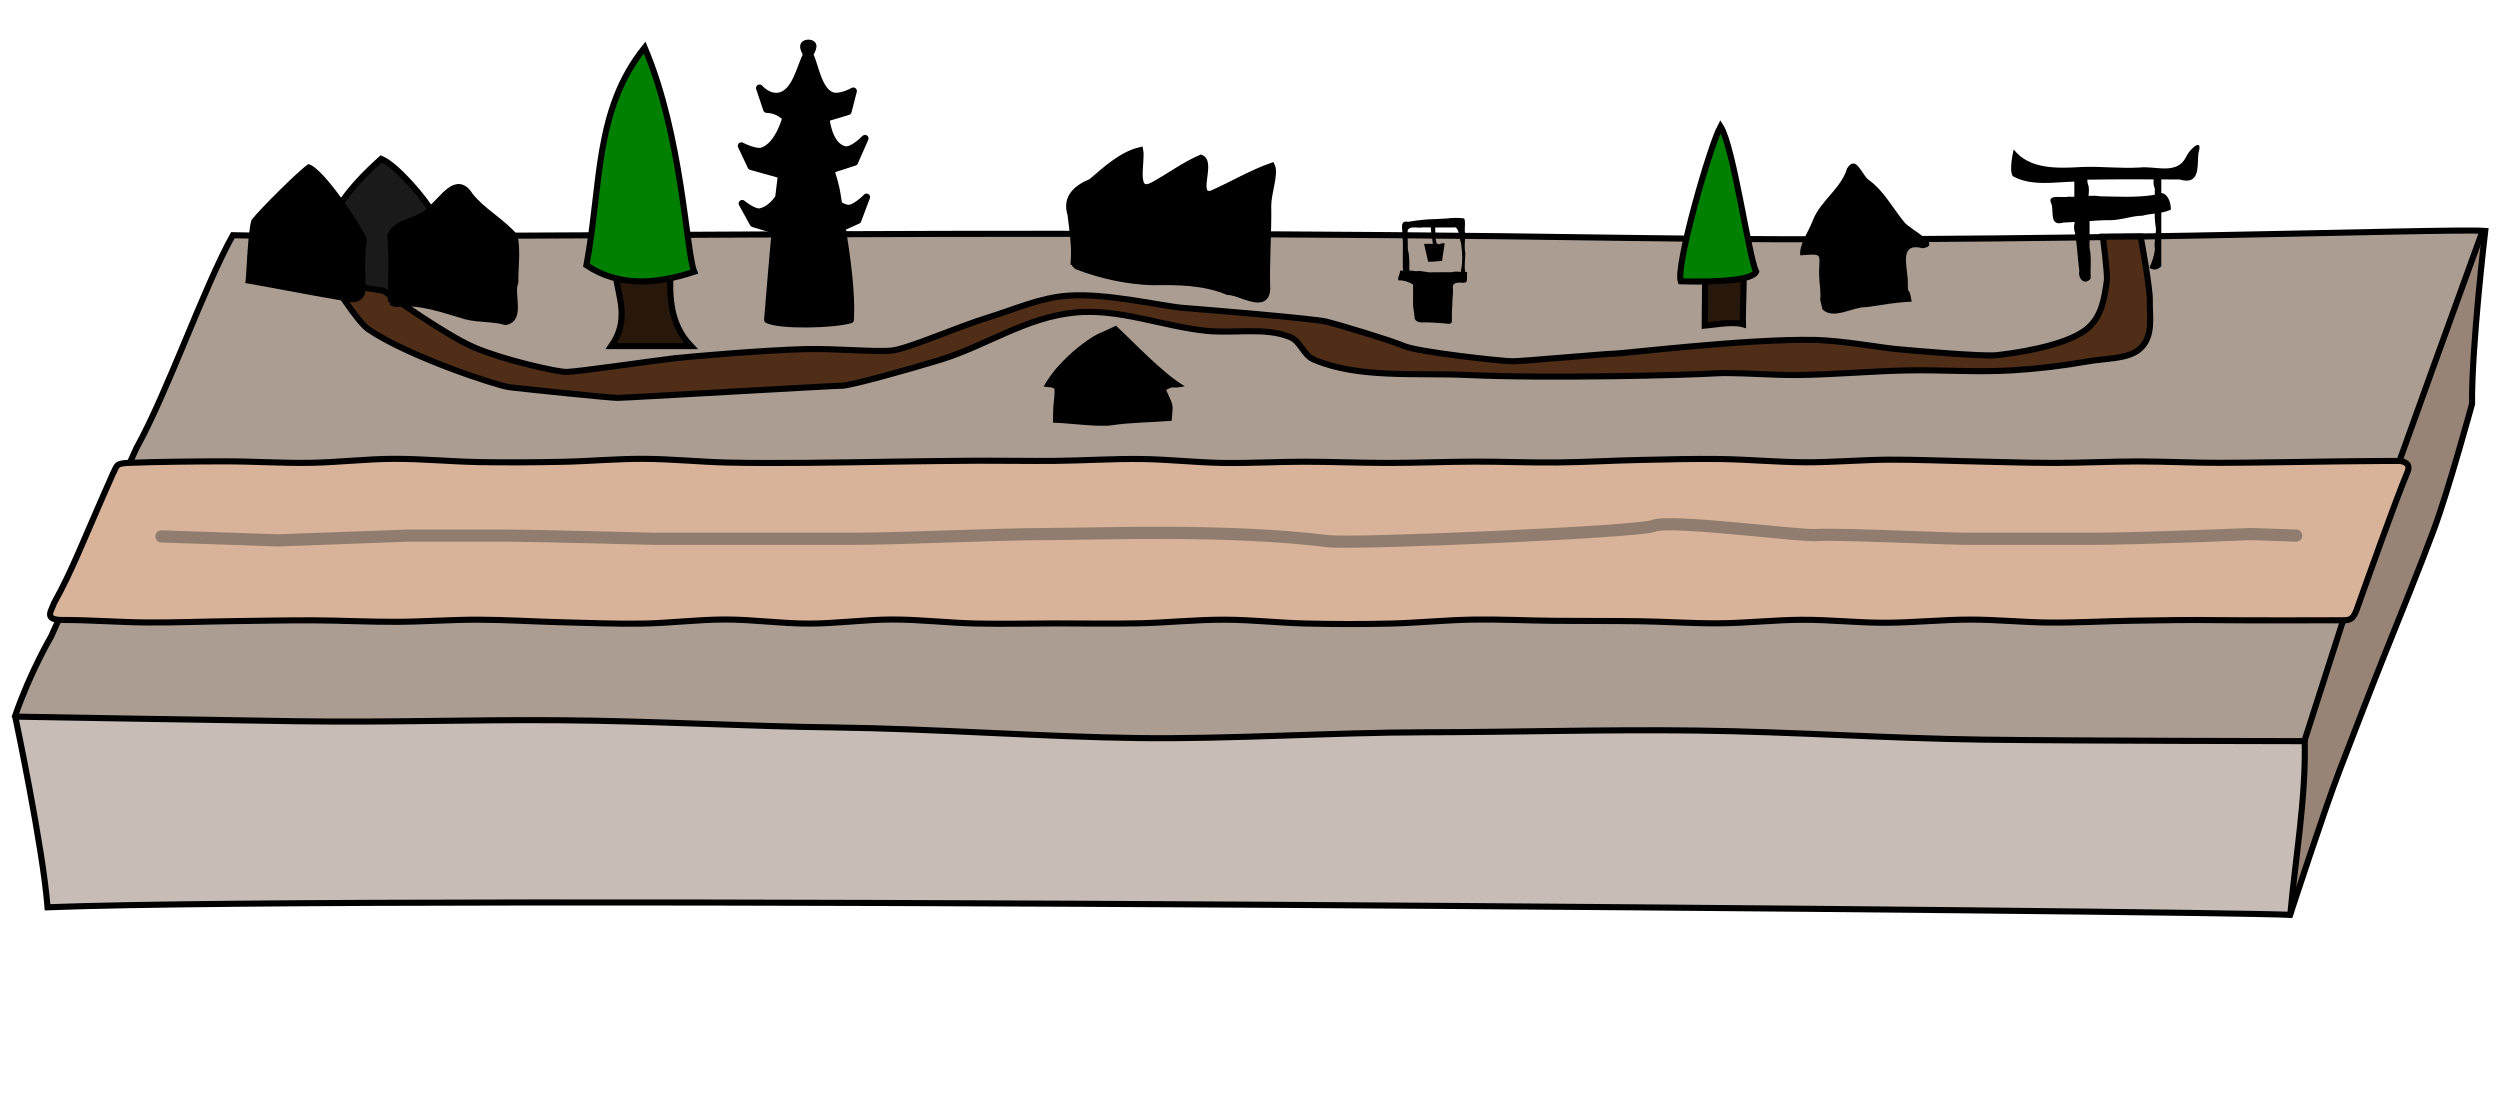
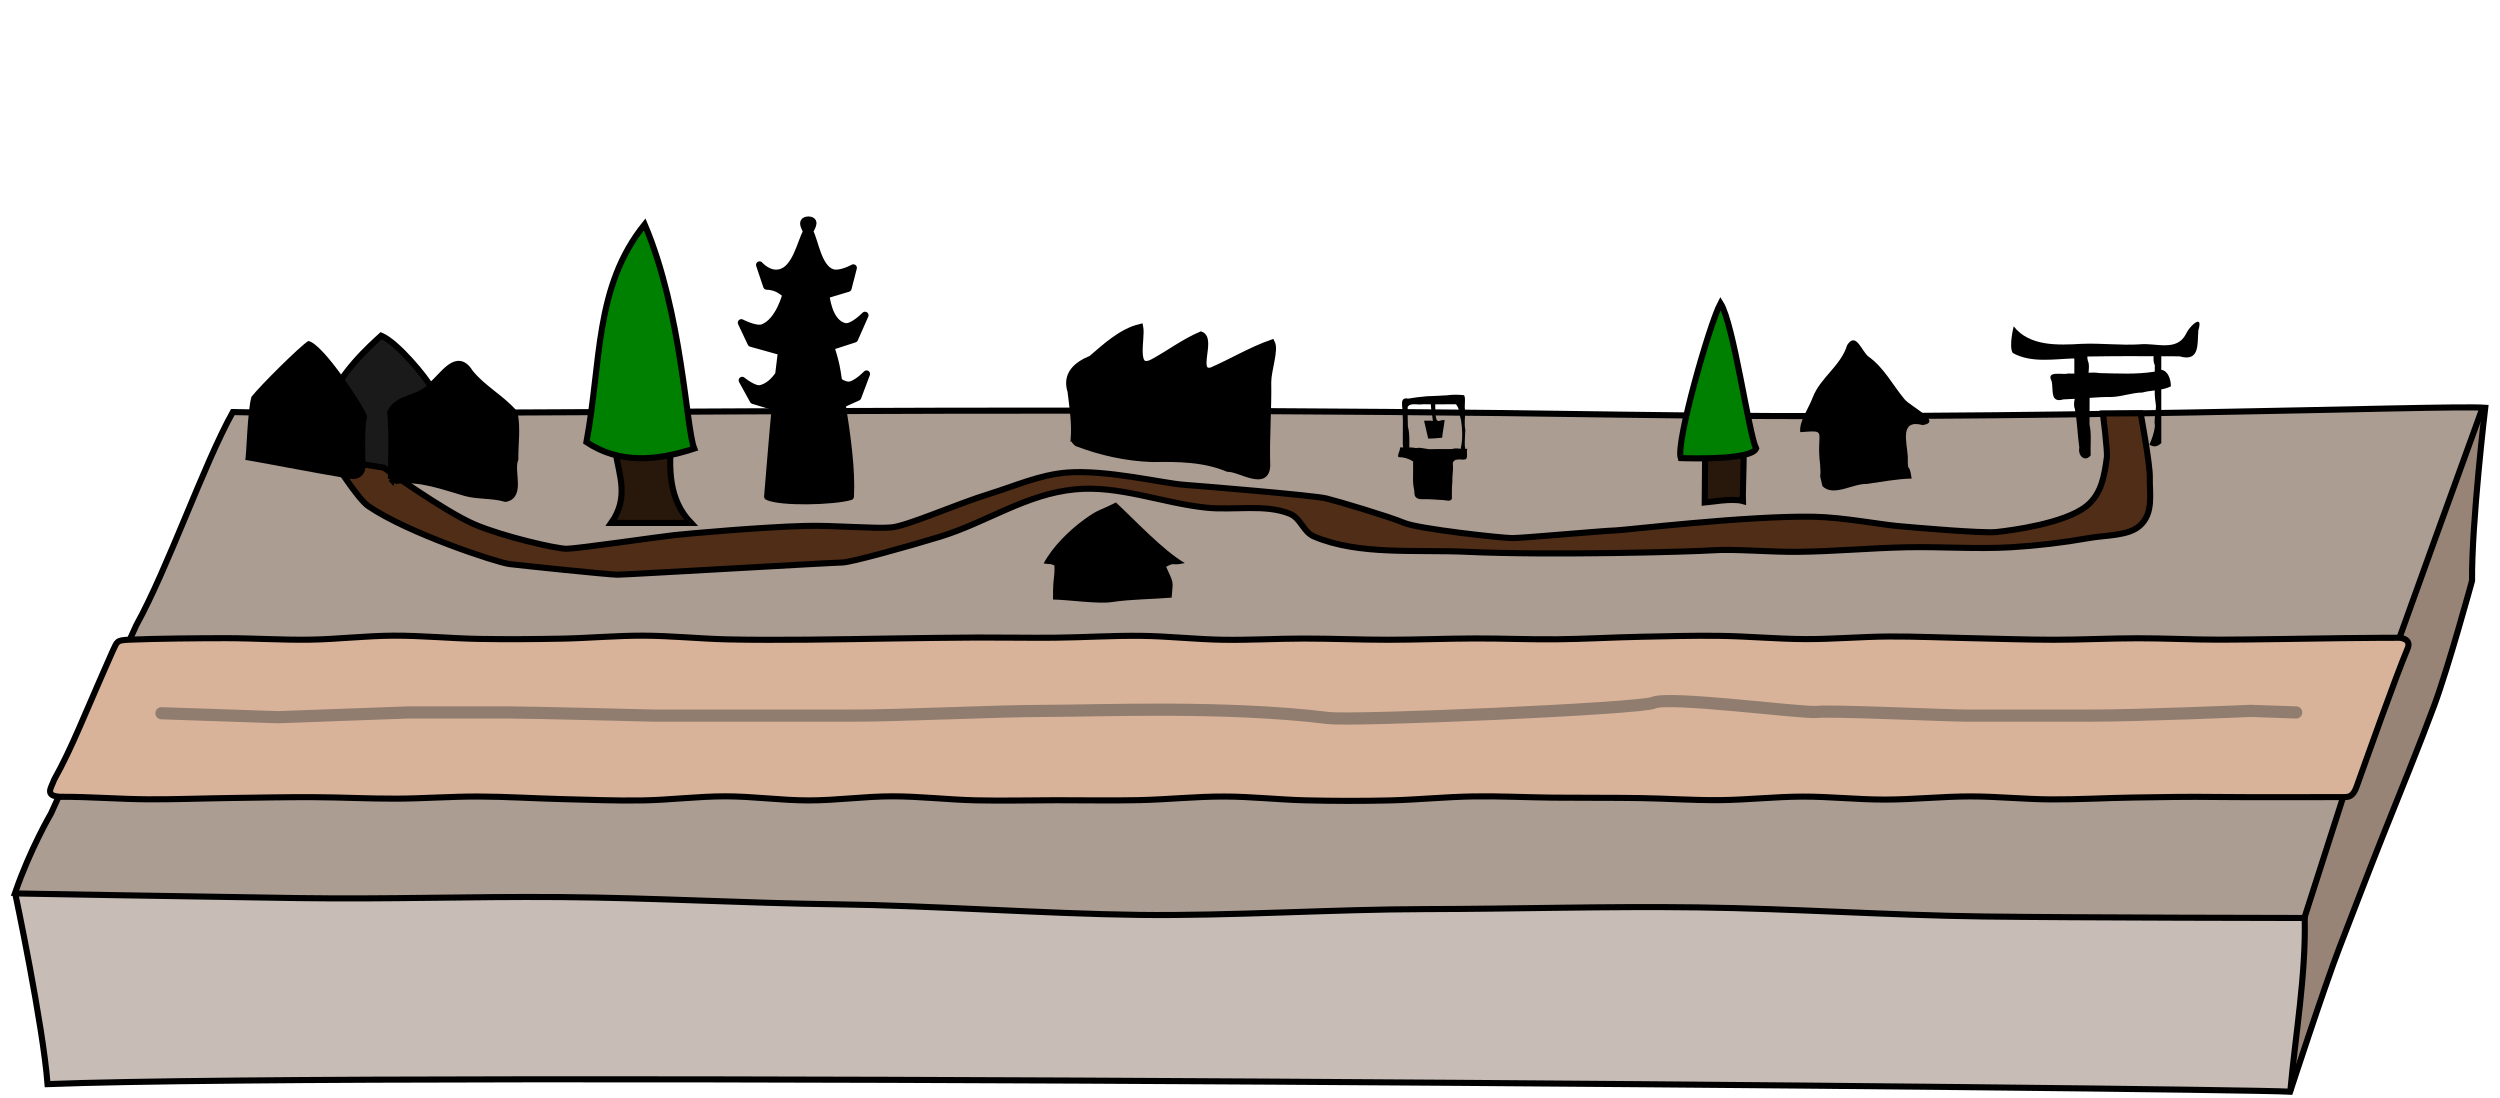
<svg xmlns="http://www.w3.org/2000/svg" version="1.1" id="svg2" height="360" width="820">
  <defs id="defs4">
    </defs>
  <g id="layer1" transform="translate(0,-692.3622)">
-     <path style="fill:#ac9d93;fill-opacity:1;stroke:none;stroke-width:2;stroke-linecap:butt;stroke-linejoin:miter;stroke-miterlimit:4;stroke-opacity:1;stroke-dasharray:none" d="m 4.95,927.204 c 5,-14.5 11.781,-26.011 11.781,-26.011 l 27.964,-61.743 c 10.5,-19 22.173,-52.931 31.673,-69.931 50.205,1.414 248.716,-2.321 455.022,0.846 135.632,2.082 271.43,-3.252 283.763,-2.26 0,0 -4.49,37.851 -4.318,56.736 0,0 -7.708,28.258 -12.435,40.984 -4.928,13.268 -11.305,28.866 -16.556,42.01 -4.423,11.071 -10.138,26.025 -14.435,37.146 -4.923,12.738 -16.249,47.454 -16.249,47.454 -21.5,-1.25 -625.255,-6.727 -735.563,-2.484 -1.5,-19.5 -10.646,-62.746 -10.646,-62.746 z" id="path10387" />
-     <path style="fill:#978477;fill-opacity:1;stroke:none" d="m 814.094,768.643 -15.594,43 -14.562,40.531 -15.094,42.75 -13.031,40.531 c 4e-4,0 0.125,0 0.125,0 -2.748,17.24 -5.433,38.694 -4.688,56.688 0.277,-0.849 11.295,-34.578 16.156,-47.156 4.297,-11.12 10.014,-26.085 14.438,-37.156 5.251,-13.144 11.634,-28.732 16.562,-42 4.727,-12.727 12.438,-41 12.438,-41 -0.16,-17.597 3.594,-50.468 4.125,-55.031 -0.337,-0.539 -0.639,-0.941 -0.875,-1.156 z M 751.25,992.175 l -3.031,0.156 c 1.058,0.03 2.482,0.067 2.938,0.094 0,0 0.091,-0.241 0.094,-0.25 z" id="path11497" />
-     <path style="fill:#c7bdb6;fill-opacity:1;stroke:none" d="M 5.219,235.062 5.125,235.719 c 0.534,2.537 9.015,42.98 10.469,61.875 107.539,-4.136 684.493,0.958 732.625,2.375 L 751.25,299.812 c -4.3e-4,-0.01 4.2e-4,-0.021 0,-0.031 0.997,-20.615 5.475,-36.972 4.688,-56.688 0,0 -75.42,-0.105 -105.5,-0.5 -31.209,-0.41 -62.353,-2.567 -93.562,-2.969 -30.75,-0.396 -58.685,0.506 -89.438,0.562 -30.379,0.056 -63.592,2.28 -93.969,1.906 -30.884,-0.38 -68.116,-3.083 -99,-3.469 -30.238,-0.378 -60.48,-2.155 -90.719,-2.375 -30.903,-0.225 -55.443,0.748 -86.344,0.312 -30.737,-0.433 -92.188,-1.5 -92.188,-1.5 z" transform="translate(0,692.3622)" id="path11492" />
-     <path id="path11505" d="m 4.95,927.204 c 5,-14.5 11.781,-26.011 11.781,-26.011 l 27.964,-61.743 c 10.5,-19 22.173,-52.931 31.673,-69.931 50.205,1.414 248.716,-2.321 455.022,0.846 135.632,2.082 271.43,-3.252 283.763,-2.26 0,0 -4.49,37.851 -4.318,56.736 0,0 -7.708,28.258 -12.435,40.984 -4.928,13.268 -11.305,28.866 -16.556,42.01 -4.423,11.071 -10.138,26.025 -14.435,37.146 -4.923,12.738 -16.249,47.454 -16.249,47.454 -21.5,-1.25 -625.255,-6.727 -735.563,-2.484 -1.5,-19.5 -10.646,-62.746 -10.646,-62.746 z" style="fill:none;stroke:#000000;stroke-width:2;stroke-linecap:butt;stroke-linejoin:miter;stroke-miterlimit:4;stroke-opacity:1;stroke-dasharray:none" />
-     <path style="fill:none;stroke:#000000;stroke-width:2;stroke-linecap:butt;stroke-linejoin:miter;stroke-miterlimit:4;stroke-opacity:1;stroke-dasharray:none" d="m 5.206,927.415 c 0,0 61.47,1.08 92.207,1.513 30.9,0.435 55.437,-0.548 86.34,-0.324 30.239,0.22 60.482,1.995 90.719,2.373 30.884,0.386 68.116,3.092 98.999,3.472 30.377,0.374 63.587,-1.846 93.966,-1.901 30.752,-0.057 58.677,-0.958 89.426,-0.562 31.21,0.402 62.38,2.57 93.589,2.98 30.08,0.395 105.495,0.496 105.495,0.496 0.432,18.664 -3.054,38.305 -4.711,56.701" id="path10389" />
-     <path style="fill:none;stroke:#000000;stroke-width:2;stroke-linecap:butt;stroke-linejoin:miter;stroke-miterlimit:4;stroke-opacity:1;stroke-dasharray:none" d="m 755.755,935.69 13.084,-40.763 15.084,-42.763 14.584,-40.514 15.584,-43.013" id="path10391" />
-     <path id="path6533" d="m 141.679,761.763 c -1.786,-3.453 -11.264,-14.998 -16.63,-17.303 -2.918,2.615 -14.714,13.15 -16.747,22.195 -1.532,7.023 -1.16,20.541 -0.598,20.958 0.678,0.176 34.494,3.147 33.999,3.386 -2.052,0.989 1.293,-0.693 1.38,-2.537 0.315,-6.686 -0.503,-23.253 -1.405,-26.699 z" style="fill:#1a1a1a;fill-opacity:1;stroke:#000000;stroke-width:2;stroke-miterlimit:4;stroke-opacity:1;stroke-dasharray:none" />
-     <path style="fill:#000000;fill-opacity:1;stroke:#000000;stroke-width:2.327;stroke-linecap:butt;stroke-linejoin:round;stroke-miterlimit:4;stroke-opacity:1;stroke-dasharray:none" d="m 265.188,706.519 c -3.315,0.133 -0.325,3.379 -0.719,4.062 -1.834,3.182 -3.416,12.106 -8.715,13.261 -3.733,0.813 -6.618,-2.597 -6.618,-2.597 l 2.339,6.98 c 4.073,0.135 5.478,2.376 6.37,2.512 0,0 -2.217,9.143 -7.688,11.125 -2.26,0.819 -7,-1.656 -7,-1.656 l 3.188,6.75 9.969,2.781 c -0.325,2.614 -0.637,5.105 -0.906,7.469 -1.444,2.093 -3.386,4.018 -5.938,4.625 -2.143,0.51 -6.031,-2.719 -6.031,-2.719 l 3.625,6.594 7.25,2.188 c -0.94,9.665 -1.593,18.327 -2.531,29.344 4.32,2.046 21.541,1.629 27.156,0 0.47,-8.9 -1.118,-20.076 -2.719,-30.281 l 5.125,-2.312 2.875,-7.625 c 0,0 -3.886,4.055 -6.281,3.656 -1.077,-0.179 -2.038,-0.643 -2.875,-1.281 -0.163,-1.044 -0.352,-2.192 -0.5,-3.188 -0.402,-2.703 -1.227,-5.418 -2.094,-8.125 l 7.812,-2.531 3.438,-7.781 c 0,0 -4.097,4.217 -6.562,3.719 -5.525,-1.116 -6.25,-10.375 -6.25,-10.375 l 7.256,-2.178 1.732,-6.72 c 0,0 -4.334,2.45 -6.981,1.542 -4.588,-1.574 -5.655,-10.343 -7.256,-13.238 -0.359,-0.648 2.713,-3.823 -0.469,-4 z" id="path6459" />
-     <path id="path6461" d="m 352.186,778.249 c 0.398,-5.232 -0.452,-10.375 -1.052,-15.498 -1.844,-5.748 2.176,-8.908 6.792,-10.788 4.77,-4.095 10.009,-8.932 16.073,-10.357 0.752,3.777 -2.733,15.502 4.584,11.241 5.147,-2.839 9.922,-6.449 15.336,-8.744 3.93,1.545 -2.356,12.989 3.423,11.771 6.682,-2.911 12.96,-6.739 19.842,-9.139 1.254,2.474 -1.177,8.93 -1.203,12.918 0.16,9.185 -0.625,18.327 -0.335,27.52 -0.327,7.153 -8.904,0.907 -12.946,0.954 -7.803,-3.262 -16.302,-3.344 -24.617,-3.198 -8.504,-0.269 -16.918,-2.133 -24.818,-5.138 l -0.682,-0.655 -0.395,-0.887 -5e-5,-5e-5 z" style="fill:#000000;fill-opacity:1;stroke:#000000;stroke-width:1.977;stroke-linecap:butt;stroke-linejoin:miter;stroke-miterlimit:4;stroke-opacity:1;stroke-dasharray:none" />
-     <path id="path6465" d="m 720.811,739.894 c -1.059,0.133 -3.164,2.476 -3.813,4.031 -3.051,5.888 -9.929,2.824 -15.094,3.375 -6.409,0.405 -12.796,-0.444 -19.191,-0.156 -7.597,0.44 -17.065,0.897 -22.216,-5.75 0.028,-0.117 -1.699,6.614 -0.315,8.75 6.073,3.362 13.468,1.971 20.168,1.781 0.012,0.189 0.021,0.375 0.032,0.562 -0.008,1.47 -0.003,2.936 0,4.406 -0.653,0.013 -1.301,0.04 -1.954,-0.031 -1.796,0.581 -7.402,-1.112 -5.515,2.469 0.726,2.542 -0.729,7.405 3.876,6.031 1.241,-0.034 2.481,-0.109 3.718,-0.188 -0.199,1.093 -0.39,2.174 0.032,3.25 0.804,4.216 0.871,8.544 1.481,12.781 -0.553,2.43 1.699,4.984 3.718,2.531 -0.156,-3.383 0.362,-6.843 -0.378,-10.156 0.032,-2.909 0.037,-5.806 0.032,-8.719 2.327,-0.157 4.66,-0.312 6.996,-0.281 3.525,-0.073 6.802,-1.435 10.336,-1.469 1.295,-0.377 2.679,-0.52 4.034,-0.688 -0.066,1.754 0.18,3.449 0.41,5.188 -0.076,2.147 -0.713,4.259 -0.347,6.438 -0.215,2.088 -0.928,4.231 -1.828,6.156 1.517,0.914 2.599,0.702 3.908,-0.5 0.015,-5.873 0.002,-11.752 0,-17.625 1.09,-0.202 2.155,-0.487 3.151,-1 0.022,-2.356 -1.037,-5.201 -3.151,-5.406 -3.5e-4,-1.489 -3.4e-4,-2.98 0,-4.469 1.997,0.009 3.996,0.023 5.987,0.031 6.817,1.979 5.779,-4.241 6.176,-8.562 0.653,-2.151 0.383,-2.861 -0.252,-2.781 z m -22.248,11.281 c 2.611,-4.2e-4 5.206,0.021 7.815,0.031 -0.055,1.037 -0.068,2.037 0.41,2.969 -0.011,0.685 -0.029,1.377 -0.032,2.062 -0.021,0.013 -0.042,0.018 -0.063,0.031 -5.953,0.962 -12.051,0.586 -18.025,0.469 -1.199,-0.214 -2.417,-0.195 -3.624,-0.125 0.077,-1.301 0.343,-2.624 -0.221,-3.875 -0.117,-0.354 -0.169,-0.885 -0.189,-1.438 4.623,-0.071 9.285,-0.124 13.928,-0.125 z" style="fill:#000000;fill-opacity:1;stroke:none" />
-     <path style="fill:#502d16;fill-opacity:1;stroke:#000000;stroke-width:2;stroke-miterlimit:4;stroke-opacity:1;stroke-dasharray:none" d="m 125.83,787.737 c 0,0 19.928,14.38 29.82,18.625 9.248,3.969 26.804,8 30.155,8 3.351,0 30.825,-4 35.516,-4.5 4.691,-0.5 28.537,-2.627 42.887,-3 9.378,-0.244 22.784,1 28.144,0.5 5.361,-0.5 21.263,-7.643 32.165,-11 8.362,-2.575 16.47,-6.281 25.464,-7 12.784,-1.022 31.495,3.5 38.196,4 6.701,0.5 42.887,3.5 46.907,4.5 4.021,1 20.773,6 25.464,8 4.691,2 32.165,5 35.516,5 3.351,0 30.825,-2.5 33.505,-2.5 2.68,0 43.697,-4.97 65.67,-4.5 9.031,0.193 21.443,2.5 26.804,3 5.361,0.5 28.144,2.5 32.835,2 4.691,-0.5 22.283,-2.761 29.485,-8.5 5.118,-4.079 5.908,-10.444 6.701,-16 0.261,-1.831 -1.302,-14.38 -1.302,-14.38 l 12.364,-0.061 c 0,0 3.11,16.745 3.01,20.941 -0.129,5.397 1.354,11.899 -3.351,16 -3.813,3.323 -11.048,2.989 -16.753,4 -8.361,1.481 -16.897,2.498 -25.464,3 -11.357,0.665 -22.788,-0.24 -34.175,0 -11.853,0.25 -23.66,1.355 -35.516,1.5 -9.383,0.115 -20.773,-1 -28.144,-0.5 -7.371,0.5 -53.659,1.741 -80.412,0.5 -16.868,-0.783 -35.543,1.204 -50.258,-5 -3.736,-1.575 -4.269,-5.974 -8.041,-7.5 -8.09,-3.271 -18.364,-1.033 -27.474,-2 -14.4,-1.528 -28.459,-7.373 -42.887,-6 -16.157,1.538 -29.161,10.882 -44.227,15.5 -10.521,3.225 -29.485,8.5 -32.165,8.5 -2.68,0 -71.031,4 -73.711,4 -2.68,0 -31.495,-3 -35.516,-3.5 -4.021,-0.5 -33.281,-10.118 -46.237,-19 -3.558,-2.439 -11.559,-15.25 -11.559,-15.25 z" id="path5479" />
-     <path id="path6451" d="m 128.208,791.447 c 0.035,-7.287 0.451,-14.677 -0.203,-21.883 2.348,-5.171 9.917,-4.301 13.336,-8.804 3.849,-2.979 8.439,-11.367 12.855,-4.279 4.098,5.208 10.272,8.315 14.592,13.354 1.05,4.957 0.177,10.086 0.241,15.102 -1.608,3.979 2.262,12.025 -3.214,13.05 -4.296,-1.252 -8.709,-0.736 -13.024,-1.859 -7.396,-2.108 -14.899,-5.068 -22.737,-4.053 l -0.935,-0.207 -0.912,-0.422 0,0 z" style="fill:#000000;fill-opacity:1;stroke:#000000;stroke-width:1.977;stroke-linecap:butt;stroke-linejoin:miter;stroke-miterlimit:4;stroke-opacity:1;stroke-dasharray:none" />
-     <path id="path6531" d="m 120.397,770.803 c -1.008,-3.019 -14.345,-23.737 -19.27,-24.599 -2.678,1.627 -15.72,14.582 -18.643,18.298 -1.35,4.361 -1.659,20.133 -2.061,20.706 0.57,-0.009 24.72,4.626 34.442,6.215 2.219,0.363 4.202,-0.696 4.825,-2.729 0.581,-1.895 -0.56,-11.44 0.707,-17.89 z" style="fill:#000000;fill-opacity:1;stroke:none" />
-     <path style="fill:#000000;fill-opacity:1;stroke:none" d="m 345.86,819.844 c -1.874,-0.819 -0.635,-0.189 -3.542,-0.676 2.87,-5.444 8.407,-10.852 13.258,-14.382 4.82,-3.508 4.783,-2.744 10.444,-5.618 6.269,5.783 15.213,15.518 22.595,19.883 -4.534,1.027 -3.107,-0.434 -6.119,1.22 2.525,5.655 2.302,4.19 1.803,10.11 -6.296,0.537 -13.26,0.506 -19.702,1.477 -4.406,0.665 -14.389,-0.791 -19.209,-0.853 -0.035,-8.093 0.61,-6.662 0.472,-11.161 z" id="path5989" />
-     <path style="fill:#000000;fill-opacity:1;stroke:none" d="m 477.438,763.831 c -0.921,-0.007 -1.854,0.052 -2.781,0.188 -2.203,0.114 -4.368,0.259 -6.562,0.312 -2.096,0.153 -4.176,0.439 -6.25,0.781 -3.009,-0.641 -1.664,2.866 -1.812,4.594 0.248,2.904 0.026,5.886 0.094,8.812 -0.036,0.554 -0.056,1.683 0.125,2.594 -0.334,0.003 -0.667,0.011 -1,0 l -0.031,0.156 -0.031,0.156 c -0.031,0.961 -0.868,2.043 -0.531,2.875 1.7,-0.023 3.416,0.475 4.844,1.406 -0.012,2.103 0.022,4.211 -0.031,6.312 -0.039,1.497 0.483,2.954 0.5,4.438 0.044,1.206 1.346,1.684 2.375,1.656 2.377,-0.116 4.754,0.189 7.125,0.281 0.884,0.036 2.29,0.619 2.75,-0.438 -0.025,-1.889 -0.028,-3.802 0.156,-5.688 -0.097,-1.807 0.345,-3.599 0.188,-5.406 -0.292,-0.964 0.571,-1.783 1.5,-1.75 0.942,-0.212 2.016,0.265 2.844,-0.219 0.584,-1.012 0.01,-2.272 0.375,-3.344 -0.24,0.041 -0.477,0.057 -0.719,0.062 0.049,-0.198 0.032,-0.442 -0.094,-0.75 -0.109,-1.842 0.103,-3.656 0.156,-5.469 -0.409,-2.092 -0.065,-4.181 -0.031,-6.281 -0.438,-1.596 0.276,-3.977 -0.375,-5.125 -0.927,-0.096 -1.86,-0.149 -2.781,-0.156 z m -13.531,3.125 c 0.915,0.008 1.928,0.153 2.719,0 0.893,0.006 1.794,-0.005 2.688,0 -0.017,1.446 0.55,3.806 0.656,5.5 -0.755,-0.15 -1.153,-0.157 -2.875,-0.094 0.381,1.521 1.075,4.644 1.344,5.844 1.183,0.053 2.802,-0.125 4.594,-0.281 0.093,-1.579 0.67,-4.139 0.812,-5.781 -1.859,-0.097 -1.785,0.853 -2.656,-0.094 -0.472,-1.513 -0.37,-3.364 -0.438,-5.062 2.265,0.01 4.518,0.002 6.781,-0.031 1.246,1.283 1.074,3.468 1.688,5.156 0.416,2.926 0.607,5.944 0,8.844 -0.064,0.239 -0.066,0.427 -0.031,0.594 -0.998,-0.1 -1.997,-0.23 -2.969,0.094 -2.159,0.027 -4.309,-0.015 -6.469,0.031 -1.771,0.22 -3.483,-0.727 -5.25,-0.344 -0.74,-0.154 -1.5,-0.211 -2.25,-0.219 0.008,-2.308 0.137,-4.623 -0.469,-6.875 0.022,-2.121 -0.158,-4.259 -0.062,-6.375 0.429,-0.789 1.273,-0.914 2.188,-0.906 z" id="path5995" />
-     <g id="g6877" transform="translate(-63.97149,-69.69953)" style="stroke-width:2;stroke-miterlimit:4;stroke-dasharray:none">
-       <path transform="translate(0,752.3622)" id="path6875" d="m 265.872,99.889 c 1.095,7.582 4.554,14.869 -1.414,23.335 l 26.163,0 c -7.378,-7.676 -7.351,-17.82 -6.364,-28.284 z" style="fill:#28170b;fill-opacity:1;stroke:#000000;stroke-width:2;stroke-linecap:butt;stroke-linejoin:miter;stroke-miterlimit:4;stroke-opacity:1;stroke-dasharray:none" />
-       <path id="path6873" d="m 275.418,777.651 c -16.481,20.514 -14.149,44.776 -19.092,71.418 10.714,7.133 22.763,6.255 35.355,2.121 -2.684,-6.55 -3.877,-44.341 -16.263,-73.539 z" style="fill:#008000;stroke:#000000;stroke-width:2;stroke-linecap:butt;stroke-linejoin:miter;stroke-miterlimit:4;stroke-opacity:1;stroke-dasharray:none" />
+     <g id="g4580" transform="translate(0,58.0003)">
+       <path id="path10387" d="m 4.95,927.204 c 5,-14.5 11.781,-26.011 11.781,-26.011 l 27.964,-61.743 c 10.5,-19 22.173,-52.931 31.673,-69.931 50.205,1.414 248.716,-2.321 455.022,0.846 135.632,2.082 271.43,-3.252 283.763,-2.26 0,0 -4.49,37.851 -4.318,56.736 0,0 -7.708,28.258 -12.435,40.984 -4.928,13.268 -11.305,28.866 -16.556,42.01 -4.423,11.071 -10.138,26.025 -14.435,37.146 -4.923,12.738 -16.249,47.454 -16.249,47.454 -21.5,-1.25 -625.255,-6.727 -735.563,-2.484 -1.5,-19.5 -10.646,-62.746 -10.646,-62.746 z" style="fill:#ac9d93;fill-opacity:1;stroke:none" />
+       <path id="path11497" d="m 814.094,768.643 -15.594,43 -14.562,40.531 -15.094,42.75 -13.031,40.531 c 4e-4,0 0.125,0 0.125,0 -2.748,17.24 -5.433,38.694 -4.688,56.688 0.277,-0.849 11.295,-34.578 16.156,-47.156 4.297,-11.12 10.014,-26.085 14.438,-37.156 5.251,-13.144 11.634,-28.732 16.562,-42 4.727,-12.727 12.438,-41 12.438,-41 -0.16,-17.597 3.594,-50.468 4.125,-55.031 -0.337,-0.539 -0.639,-0.941 -0.875,-1.156 z M 751.25,992.175 l -3.031,0.156 c 1.058,0.03 2.482,0.067 2.938,0.094 0,0 0.091,-0.241 0.094,-0.25 z" style="fill:#978477;fill-opacity:1;stroke:none" />
+       <path id="path11492" transform="translate(0,692.3622)" d="M 5.219,235.062 5.125,235.719 c 0.534,2.537 9.015,42.98 10.469,61.875 107.539,-4.136 684.493,0.958 732.625,2.375 L 751.25,299.812 c -4.3e-4,-0.01 4.2e-4,-0.021 0,-0.031 0.997,-20.615 5.475,-36.972 4.688,-56.688 0,0 -75.42,-0.105 -105.5,-0.5 -31.209,-0.41 -62.353,-2.567 -93.562,-2.969 -30.75,-0.396 -58.685,0.506 -89.438,0.562 -30.379,0.056 -63.592,2.28 -93.969,1.906 -30.884,-0.38 -68.116,-3.083 -99,-3.469 -30.238,-0.378 -60.48,-2.155 -90.719,-2.375 -30.903,-0.225 -55.443,0.748 -86.344,0.312 -30.737,-0.433 -92.188,-1.5 -92.188,-1.5 z" style="fill:#c7bdb6;fill-opacity:1;stroke:none" />
+       <path style="fill:none;stroke:#000000;stroke-width:2;stroke-linecap:butt;stroke-linejoin:miter;stroke-miterlimit:4;stroke-opacity:1;stroke-dasharray:none" d="m 4.95,927.204 c 5,-14.5 11.781,-26.011 11.781,-26.011 l 27.964,-61.743 c 10.5,-19 22.173,-52.931 31.673,-69.931 50.205,1.414 248.716,-2.321 455.022,0.846 135.632,2.082 271.43,-3.252 283.763,-2.26 0,0 -4.49,37.851 -4.318,56.736 0,0 -7.708,28.258 -12.435,40.984 -4.928,13.268 -11.305,28.866 -16.556,42.01 -4.423,11.071 -10.138,26.025 -14.435,37.146 -4.923,12.738 -16.249,47.454 -16.249,47.454 -21.5,-1.25 -625.255,-6.727 -735.563,-2.484 -1.5,-19.5 -10.646,-62.746 -10.646,-62.746 z" id="path11505" />
+       <path id="path10389" d="m 5.206,927.415 c 0,0 61.47,1.08 92.207,1.513 30.9,0.435 55.437,-0.548 86.34,-0.324 30.239,0.22 60.482,1.995 90.719,2.373 30.884,0.386 68.116,3.092 98.999,3.472 30.377,0.374 63.587,-1.846 93.966,-1.901 30.752,-0.057 58.677,-0.958 89.426,-0.562 31.21,0.402 62.38,2.57 93.589,2.98 30.08,0.395 105.495,0.496 105.495,0.496 0.432,18.664 -3.054,38.305 -4.711,56.701" style="fill:none;stroke:#000000;stroke-width:2;stroke-linecap:butt;stroke-linejoin:miter;stroke-miterlimit:4;stroke-opacity:1;stroke-dasharray:none" />
+       <path id="path10391" d="m 755.755,935.69 13.084,-40.763 15.084,-42.763 14.584,-40.514 15.584,-43.013" style="fill:none;stroke:#000000;stroke-width:2;stroke-linecap:butt;stroke-linejoin:miter;stroke-miterlimit:4;stroke-opacity:1;stroke-dasharray:none" />
+       <path style="fill:#1a1a1a;fill-opacity:1;stroke:#000000;stroke-width:2;stroke-miterlimit:4;stroke-opacity:1;stroke-dasharray:none" d="m 141.679,761.763 c -1.786,-3.453 -11.264,-14.998 -16.63,-17.303 -2.918,2.615 -14.714,13.15 -16.747,22.195 -1.532,7.023 -1.16,20.541 -0.598,20.958 0.678,0.176 34.494,3.147 33.999,3.386 -2.052,0.989 1.293,-0.693 1.38,-2.537 0.315,-6.686 -0.503,-23.253 -1.405,-26.699 z" id="path6533" />
+       <path id="path6459" d="m 265.188,706.519 c -3.315,0.133 -0.325,3.379 -0.719,4.062 -1.834,3.182 -3.416,12.106 -8.715,13.261 -3.733,0.813 -6.618,-2.597 -6.618,-2.597 l 2.339,6.98 c 4.073,0.135 5.478,2.376 6.37,2.512 0,0 -2.217,9.143 -7.688,11.125 -2.26,0.819 -7,-1.656 -7,-1.656 l 3.188,6.75 9.969,2.781 c -0.325,2.614 -0.637,5.105 -0.906,7.469 -1.444,2.093 -3.386,4.018 -5.938,4.625 -2.143,0.51 -6.031,-2.719 -6.031,-2.719 l 3.625,6.594 7.25,2.188 c -0.94,9.665 -1.593,18.327 -2.531,29.344 4.32,2.046 21.541,1.629 27.156,0 0.47,-8.9 -1.118,-20.076 -2.719,-30.281 l 5.125,-2.312 2.875,-7.625 c 0,0 -3.886,4.055 -6.281,3.656 -1.077,-0.179 -2.038,-0.643 -2.875,-1.281 -0.163,-1.044 -0.352,-2.192 -0.5,-3.188 -0.402,-2.703 -1.227,-5.418 -2.094,-8.125 l 7.812,-2.531 3.438,-7.781 c 0,0 -4.097,4.217 -6.562,3.719 -5.525,-1.116 -6.25,-10.375 -6.25,-10.375 l 7.256,-2.178 1.732,-6.72 c 0,0 -4.334,2.45 -6.981,1.542 -4.588,-1.574 -5.655,-10.343 -7.256,-13.238 -0.359,-0.648 2.713,-3.823 -0.469,-4 z" style="fill:#000000;fill-opacity:1;stroke:#000000;stroke-width:2.327;stroke-linecap:butt;stroke-linejoin:round;stroke-miterlimit:4;stroke-opacity:1;stroke-dasharray:none" />
+       <path style="fill:#000000;fill-opacity:1;stroke:#000000;stroke-width:1.977;stroke-linecap:butt;stroke-linejoin:miter;stroke-miterlimit:4;stroke-opacity:1;stroke-dasharray:none" d="m 352.186,778.249 c 0.398,-5.232 -0.452,-10.375 -1.052,-15.498 -1.844,-5.748 2.176,-8.908 6.792,-10.788 4.77,-4.095 10.009,-8.932 16.073,-10.357 0.752,3.777 -2.733,15.502 4.584,11.241 5.147,-2.839 9.922,-6.449 15.336,-8.744 3.93,1.545 -2.356,12.989 3.423,11.771 6.682,-2.911 12.96,-6.739 19.842,-9.139 1.254,2.474 -1.177,8.93 -1.203,12.918 0.16,9.185 -0.625,18.327 -0.335,27.52 -0.327,7.153 -8.904,0.907 -12.946,0.954 -7.803,-3.262 -16.302,-3.344 -24.617,-3.198 -8.504,-0.269 -16.918,-2.133 -24.818,-5.138 l -0.682,-0.655 -0.395,-0.887 -5e-5,-5e-5 z" id="path6461" />
+       <path style="fill:#000000;fill-opacity:1;stroke:none" d="m 720.811,739.894 c -1.059,0.133 -3.164,2.476 -3.813,4.031 -3.051,5.888 -9.929,2.824 -15.094,3.375 -6.409,0.405 -12.796,-0.444 -19.191,-0.156 -7.597,0.44 -17.065,0.897 -22.216,-5.75 0.028,-0.117 -1.699,6.614 -0.315,8.75 6.073,3.362 13.468,1.971 20.168,1.781 0.012,0.189 0.021,0.375 0.032,0.562 -0.008,1.47 -0.003,2.936 0,4.406 -0.653,0.013 -1.301,0.04 -1.954,-0.031 -1.796,0.581 -7.402,-1.112 -5.515,2.469 0.726,2.542 -0.729,7.405 3.876,6.031 1.241,-0.034 2.481,-0.109 3.718,-0.188 -0.199,1.093 -0.39,2.174 0.032,3.25 0.804,4.216 0.871,8.544 1.481,12.781 -0.553,2.43 1.699,4.984 3.718,2.531 -0.156,-3.383 0.362,-6.843 -0.378,-10.156 0.032,-2.909 0.037,-5.806 0.032,-8.719 2.327,-0.157 4.66,-0.312 6.996,-0.281 3.525,-0.073 6.802,-1.435 10.336,-1.469 1.295,-0.377 2.679,-0.52 4.034,-0.688 -0.066,1.754 0.18,3.449 0.41,5.188 -0.076,2.147 -0.713,4.259 -0.347,6.438 -0.215,2.088 -0.928,4.231 -1.828,6.156 1.517,0.914 2.599,0.702 3.908,-0.5 0.015,-5.873 0.002,-11.752 0,-17.625 1.09,-0.202 2.155,-0.487 3.151,-1 0.022,-2.356 -1.037,-5.201 -3.151,-5.406 -3.5e-4,-1.489 -3.4e-4,-2.98 0,-4.469 1.997,0.009 3.996,0.023 5.987,0.031 6.817,1.979 5.779,-4.241 6.176,-8.562 0.653,-2.151 0.383,-2.861 -0.252,-2.781 z m -22.248,11.281 c 2.611,-4.2e-4 5.206,0.021 7.815,0.031 -0.055,1.037 -0.068,2.037 0.41,2.969 -0.011,0.685 -0.029,1.377 -0.032,2.062 -0.021,0.013 -0.042,0.018 -0.063,0.031 -5.953,0.962 -12.051,0.586 -18.025,0.469 -1.199,-0.214 -2.417,-0.195 -3.624,-0.125 0.077,-1.301 0.343,-2.624 -0.221,-3.875 -0.117,-0.354 -0.169,-0.885 -0.189,-1.438 4.623,-0.071 9.285,-0.124 13.928,-0.125 z" id="path6465" />
+       <path id="path5479" d="m 125.83,787.737 c 0,0 19.928,14.38 29.82,18.625 9.248,3.969 26.804,8 30.155,8 3.351,0 30.825,-4 35.516,-4.5 4.691,-0.5 28.537,-2.627 42.887,-3 9.378,-0.244 22.784,1 28.144,0.5 5.361,-0.5 21.263,-7.643 32.165,-11 8.362,-2.575 16.47,-6.281 25.464,-7 12.784,-1.022 31.495,3.5 38.196,4 6.701,0.5 42.887,3.5 46.907,4.5 4.021,1 20.773,6 25.464,8 4.691,2 32.165,5 35.516,5 3.351,0 30.825,-2.5 33.505,-2.5 2.68,0 43.697,-4.97 65.67,-4.5 9.031,0.193 21.443,2.5 26.804,3 5.361,0.5 28.144,2.5 32.835,2 4.691,-0.5 22.283,-2.761 29.485,-8.5 5.118,-4.079 5.908,-10.444 6.701,-16 0.261,-1.831 -1.302,-14.38 -1.302,-14.38 l 12.364,-0.061 c 0,0 3.11,16.745 3.01,20.941 -0.129,5.397 1.354,11.899 -3.351,16 -3.813,3.323 -11.048,2.989 -16.753,4 -8.361,1.481 -16.897,2.498 -25.464,3 -11.357,0.665 -22.788,-0.24 -34.175,0 -11.853,0.25 -23.66,1.355 -35.516,1.5 -9.383,0.115 -20.773,-1 -28.144,-0.5 -7.371,0.5 -53.659,1.741 -80.412,0.5 -16.868,-0.783 -35.543,1.204 -50.258,-5 -3.736,-1.575 -4.269,-5.974 -8.041,-7.5 -8.09,-3.271 -18.364,-1.033 -27.474,-2 -14.4,-1.528 -28.459,-7.373 -42.887,-6 -16.157,1.538 -29.161,10.882 -44.227,15.5 -10.521,3.225 -29.485,8.5 -32.165,8.5 -2.68,0 -71.031,4 -73.711,4 -2.68,0 -31.495,-3 -35.516,-3.5 -4.021,-0.5 -33.281,-10.118 -46.237,-19 -3.558,-2.439 -11.559,-15.25 -11.559,-15.25 z" style="fill:#502d16;fill-opacity:1;stroke:#000000;stroke-width:2;stroke-miterlimit:4;stroke-opacity:1;stroke-dasharray:none" />
+       <path style="fill:#000000;fill-opacity:1;stroke:#000000;stroke-width:1.977;stroke-linecap:butt;stroke-linejoin:miter;stroke-miterlimit:4;stroke-opacity:1;stroke-dasharray:none" d="m 128.208,791.447 c 0.035,-7.287 0.451,-14.677 -0.203,-21.883 2.348,-5.171 9.917,-4.301 13.336,-8.804 3.849,-2.979 8.439,-11.367 12.855,-4.279 4.098,5.208 10.272,8.315 14.592,13.354 1.05,4.957 0.177,10.086 0.241,15.102 -1.608,3.979 2.262,12.025 -3.214,13.05 -4.296,-1.252 -8.709,-0.736 -13.024,-1.859 -7.396,-2.108 -14.899,-5.068 -22.737,-4.053 l -0.935,-0.207 -0.912,-0.422 0,0 z" id="path6451" />
+       <path style="fill:#000000;fill-opacity:1;stroke:none" d="m 120.397,770.803 c -1.008,-3.019 -14.345,-23.737 -19.27,-24.599 -2.678,1.627 -15.72,14.582 -18.643,18.298 -1.35,4.361 -1.659,20.133 -2.061,20.706 0.57,-0.009 24.72,4.626 34.442,6.215 2.219,0.363 4.202,-0.696 4.825,-2.729 0.581,-1.895 -0.56,-11.44 0.707,-17.89 z" id="path6531" />
+       <path id="path5989" d="m 345.86,819.844 c -1.874,-0.819 -0.635,-0.189 -3.542,-0.676 2.87,-5.444 8.407,-10.852 13.258,-14.382 4.82,-3.508 4.783,-2.744 10.444,-5.618 6.269,5.783 15.213,15.518 22.595,19.883 -4.534,1.027 -3.107,-0.434 -6.119,1.22 2.525,5.655 2.302,4.19 1.803,10.11 -6.296,0.537 -13.26,0.506 -19.702,1.477 -4.406,0.665 -14.389,-0.791 -19.209,-0.853 -0.035,-8.093 0.61,-6.662 0.472,-11.161 z" style="fill:#000000;fill-opacity:1;stroke:none" />
+       <path id="path5995" d="m 477.438,763.831 c -0.921,-0.007 -1.854,0.052 -2.781,0.188 -2.203,0.114 -4.368,0.259 -6.562,0.312 -2.096,0.153 -4.176,0.439 -6.25,0.781 -3.009,-0.641 -1.664,2.866 -1.812,4.594 0.248,2.904 0.026,5.886 0.094,8.812 -0.036,0.554 -0.056,1.683 0.125,2.594 -0.334,0.003 -0.667,0.011 -1,0 l -0.031,0.156 -0.031,0.156 c -0.031,0.961 -0.868,2.043 -0.531,2.875 1.7,-0.023 3.416,0.475 4.844,1.406 -0.012,2.103 0.022,4.211 -0.031,6.312 -0.039,1.497 0.483,2.954 0.5,4.438 0.044,1.206 1.346,1.684 2.375,1.656 2.377,-0.116 4.754,0.189 7.125,0.281 0.884,0.036 2.29,0.619 2.75,-0.438 -0.025,-1.889 -0.028,-3.802 0.156,-5.688 -0.097,-1.807 0.345,-3.599 0.188,-5.406 -0.292,-0.964 0.571,-1.783 1.5,-1.75 0.942,-0.212 2.016,0.265 2.844,-0.219 0.584,-1.012 0.01,-2.272 0.375,-3.344 -0.24,0.041 -0.477,0.057 -0.719,0.062 0.049,-0.198 0.032,-0.442 -0.094,-0.75 -0.109,-1.842 0.103,-3.656 0.156,-5.469 -0.409,-2.092 -0.065,-4.181 -0.031,-6.281 -0.438,-1.596 0.276,-3.977 -0.375,-5.125 -0.927,-0.096 -1.86,-0.149 -2.781,-0.156 z m -13.531,3.125 c 0.915,0.008 1.928,0.153 2.719,0 0.893,0.006 1.794,-0.005 2.688,0 -0.017,1.446 0.55,3.806 0.656,5.5 -0.755,-0.15 -1.153,-0.157 -2.875,-0.094 0.381,1.521 1.075,4.644 1.344,5.844 1.183,0.053 2.802,-0.125 4.594,-0.281 0.093,-1.579 0.67,-4.139 0.812,-5.781 -1.859,-0.097 -1.785,0.853 -2.656,-0.094 -0.472,-1.513 -0.37,-3.364 -0.438,-5.062 2.265,0.01 4.518,0.002 6.781,-0.031 1.246,1.283 1.074,3.468 1.688,5.156 0.416,2.926 0.607,5.944 0,8.844 -0.064,0.239 -0.066,0.427 -0.031,0.594 -0.998,-0.1 -1.997,-0.23 -2.969,0.094 -2.159,0.027 -4.309,-0.015 -6.469,0.031 -1.771,0.22 -3.483,-0.727 -5.25,-0.344 -0.74,-0.154 -1.5,-0.211 -2.25,-0.219 0.008,-2.308 0.137,-4.623 -0.469,-6.875 0.022,-2.121 -0.158,-4.259 -0.062,-6.375 0.429,-0.789 1.273,-0.914 2.188,-0.906 z" style="fill:#000000;fill-opacity:1;stroke:none" />
+       <g style="stroke-width:2;stroke-miterlimit:4;stroke-dasharray:none" transform="translate(-63.97149,-69.69953)" id="g6877">
+         <path style="fill:#28170b;fill-opacity:1;stroke:#000000;stroke-width:2;stroke-linecap:butt;stroke-linejoin:miter;stroke-miterlimit:4;stroke-opacity:1;stroke-dasharray:none" d="m 265.872,99.889 c 1.095,7.582 4.554,14.869 -1.414,23.335 l 26.163,0 c -7.378,-7.676 -7.351,-17.82 -6.364,-28.284 z" id="path6875" transform="translate(0,752.3622)" />
+         <path style="fill:#008000;stroke:#000000;stroke-width:2;stroke-linecap:butt;stroke-linejoin:miter;stroke-miterlimit:4;stroke-opacity:1;stroke-dasharray:none" d="m 275.418,777.651 c -16.481,20.514 -14.149,44.776 -19.092,71.418 10.714,7.133 22.763,6.255 35.355,2.121 -2.684,-6.55 -3.877,-44.341 -16.263,-73.539 z" id="path6873" />
+       </g>
+       <g transform="translate(207.1823,0)" id="g35794">
+         <path id="path7495" d="m 351.98,777.698 c 0.201,-1.99 0.046,18.538 0,21.5 1.415,-0.092 8.953,-1.497 12.5,-0.5 -0.159,-3.401 0.949,-22.122 -0.5,-23.5 -1.541,1.275 -10.36,1.355 -12,2.5" style="fill:#28170b;fill-opacity:1;stroke:#000000;stroke-width:2;stroke-linecap:butt;stroke-linejoin:miter;stroke-miterlimit:4;stroke-opacity:1;stroke-dasharray:none" />
+         <path id="path6931" d="m 357.154,733.821 c 4.288,6.746 9.203,42.547 11.665,47.671 -1.594,3.717 -20.525,3.262 -24.721,3.126 -1.659,-5.101 9.467,-44.068 13.056,-50.797 z" style="fill:#008000;stroke:#000000;stroke-width:2;stroke-linecap:butt;stroke-linejoin:miter;stroke-miterlimit:4;stroke-opacity:1;stroke-dasharray:none" />
+       </g>
+       <path style="fill:#000000;fill-opacity:1;stroke:none" d="m 627.023,791.32 c -0.914,-6.266 -1.288,-0.79 -1.268,-7.186 -0.313,-5.022 -2.741,-12.353 4.909,-10.345 6.638,-1.066 -3.919,-5.993 -5.991,-8.489 -3.897,-4.696 -6.732,-10.361 -11.782,-13.963 -2.214,-1.579 -4.125,-8.434 -7.044,-3.734 -2.035,6.753 -8.823,10.655 -11.257,17.095 -1.424,3.768 -4.571,7.987 -4.101,11.409 9.349,-0.641 5.11,-0.667 6.498,10.571 0.474,6.263 -0.637,1.03 0.775,7.152 3.651,3.584 9.835,-0.869 14.58,-0.743 4.866,-0.673 9.725,-1.627 14.681,-1.766 z" id="path6463" />
+       <path style="fill:#d9b399;fill-opacity:1;stroke:#000000;stroke-width:2;stroke-linecap:butt;stroke-linejoin:miter;stroke-miterlimit:4;stroke-opacity:1;stroke-dasharray:none" d="m 129.018,842.859 c -9.142,0.043 -18.227,1.172 -27.367,1.311 -9.246,0.141 -18.49,-0.495 -27.738,-0.488 -8.659,0.006 -22.69,0.126 -31.341,0.488 -4.602,0.193 -4.024,0.606 -5.582,3.669 -10.052,22.649 -13.131,31.276 -19.248,42.307 -0.903,2.609 -3.293,5.318 2.055,5.564 9.557,-0.042 19.088,0.765 28.645,0.823 9.095,0.056 18.19,-0.312 27.285,-0.427 9.019,-0.114 18.017,-0.311 27.037,-0.274 9.121,0.037 18.246,0.528 27.367,0.488 8.907,-0.039 17.801,-0.722 26.707,-0.701 9.224,0.021 18.436,0.635 27.655,0.854 8.756,0.208 17.496,0.573 26.254,0.427 9.064,-0.152 18.094,-1.341 27.161,-1.342 9.13,-9.8e-4 18.195,1.339 27.326,1.342 9.162,0.003 18.246,-1.337 27.408,-1.342 9.113,-0.005 18.176,1.098 27.285,1.311 8.832,0.207 17.665,-0.021 26.501,-0.03 9.04,-0.01 18.124,0.166 27.161,-0.03 9.379,-0.204 18.685,-1.213 28.068,-1.189 8.854,0.022 17.653,1.037 26.501,1.25 9.191,0.222 18.423,0.248 27.614,0.03 9.143,-0.217 18.221,-1.16 27.367,-1.311 8.681,-0.144 17.366,0.306 26.048,0.396 9.658,0.101 19.318,8.6e-4 28.974,0.152 8.599,0.135 17.2,0.745 25.801,0.671 9.097,-0.078 18.146,-1.13 27.243,-1.159 8.977,-0.028 17.936,0.974 26.914,0.976 9.444,0.002 18.83,-1.042 28.274,-1.037 8.697,0.004 17.351,0.912 26.048,0.976 9.059,0.066 18.145,-0.477 27.202,-0.61 9.122,-0.134 18.245,-0.316 27.367,-0.183 9.481,0.138 41.779,0.034 41.779,0.034 1.593,-0.038 2.967,-0.046 4.176,-3.417 3.65,-10.179 12.527,-35.228 16.744,-45.363 1.182,-2.84 -1.757,-3.438 -2.673,-3.472 0,0 -10.002,-0.009 -19.07,0.128 -8.656,0.131 -31.308,0.478 -39.966,0.488 -8.885,0.01 -17.74,-0.458 -26.625,-0.457 -9.281,5e-5 -18.58,0.498 -27.862,0.488 -9.458,-0.01 -18.902,-0.364 -28.356,-0.549 -8.514,-0.167 -17.037,-0.567 -25.553,-0.518 -9.1,0.052 -18.184,0.881 -27.285,0.854 -9.452,-0.029 -18.864,-0.942 -28.315,-1.067 -8.647,-0.115 -17.279,0.127 -25.924,0.305 -9.141,0.188 -18.265,0.732 -27.408,0.823 -8.983,0.09 -17.971,-0.299 -26.955,-0.274 -9.396,0.026 -18.795,0.42 -28.191,0.427 -9.312,0.007 -18.591,-0.397 -27.903,-0.396 -8.864,5.4e-4 -17.763,0.545 -26.625,0.396 -8.87,-0.149 -17.671,-1.166 -26.543,-1.281 -9.515,-0.124 -19.005,0.521 -28.521,0.61 -8.453,0.079 -16.935,-0.094 -25.389,-0.061 -9.085,0.035 -18.159,0.19 -27.243,0.305 -9.465,0.12 -18.931,0.346 -28.397,0.396 -8.772,0.047 -17.527,0.116 -26.295,-0.091 -9.189,-0.218 -18.338,-1.185 -27.532,-1.22 -8.878,-0.034 -17.75,0.8 -26.625,0.976 -9.091,0.18 -18.193,0.247 -27.285,0.091 -9.392,-0.161 -18.755,-1.112 -28.15,-1.067 z" id="path6322" />
+       <path id="path4800" d="m 52.953,868.306 38.27,1.298 42.522,-1.557 c 0,0 26.222,0 33.309,0 7.087,0 47.483,1.038 47.483,1.038 0,0 48.9,0 65.2,0 16.3,0 46.066,-1.533 63.783,-1.557 17.458,-0.024 58.229,-1.786 92.131,2.336 8.629,1.049 102.314,-3.043 106.679,-5 5.174,-2.319 48.765,3.519 53.726,3 4.961,-0.519 42.992,1.221 48.661,1.221 5.67,0 24.804,0 41.105,0 16.3,0 52.444,-1.557 52.444,-1.557 l 14.883,0.519" style="fill:none;stroke:#917d6f;stroke-width:4;stroke-linecap:round;stroke-linejoin:round;stroke-miterlimit:4;stroke-opacity:1;stroke-dasharray:none;stroke-dashoffset:0" />
    </g>
-     <g id="g35794" transform="translate(207.1823,0)">
-       <path style="fill:#28170b;fill-opacity:1;stroke:#000000;stroke-width:2;stroke-linecap:butt;stroke-linejoin:miter;stroke-miterlimit:4;stroke-opacity:1;stroke-dasharray:none" d="m 351.98,777.698 c 0.201,-1.99 0.046,18.538 0,21.5 1.415,-0.092 8.953,-1.497 12.5,-0.5 -0.159,-3.401 0.949,-22.122 -0.5,-23.5 -1.541,1.275 -10.36,1.355 -12,2.5" id="path7495" />
-       <path style="fill:#008000;stroke:#000000;stroke-width:2;stroke-linecap:butt;stroke-linejoin:miter;stroke-miterlimit:4;stroke-opacity:1;stroke-dasharray:none" d="m 357.154,733.821 c 4.288,6.746 9.203,42.547 11.665,47.671 -1.594,3.717 -20.525,3.262 -24.721,3.126 -1.659,-5.101 9.467,-44.068 13.056,-50.797 z" id="path6931" />
-     </g>
-     <path id="path6463" d="m 627.023,791.32 c -0.914,-6.266 -1.288,-0.79 -1.268,-7.186 -0.313,-5.022 -2.741,-12.353 4.909,-10.345 6.638,-1.066 -3.919,-5.993 -5.991,-8.489 -3.897,-4.696 -6.732,-10.361 -11.782,-13.963 -2.214,-1.579 -4.125,-8.434 -7.044,-3.734 -2.035,6.753 -8.823,10.655 -11.257,17.095 -1.424,3.768 -4.571,7.987 -4.101,11.409 9.349,-0.641 5.11,-0.667 6.498,10.571 0.474,6.263 -0.637,1.03 0.775,7.152 3.651,3.584 9.835,-0.869 14.58,-0.743 4.866,-0.673 9.725,-1.627 14.681,-1.766 z" style="fill:#000000;fill-opacity:1;stroke:none" />
-     <path id="path6322" d="m 129.018,842.859 c -9.142,0.043 -18.227,1.172 -27.367,1.311 -9.246,0.141 -18.49,-0.495 -27.738,-0.488 -8.659,0.006 -22.69,0.126 -31.341,0.488 -4.602,0.193 -4.024,0.606 -5.582,3.669 -10.052,22.649 -13.131,31.276 -19.248,42.307 -0.903,2.609 -3.293,5.318 2.055,5.564 9.557,-0.042 19.088,0.765 28.645,0.823 9.095,0.056 18.19,-0.312 27.285,-0.427 9.019,-0.114 18.017,-0.311 27.037,-0.274 9.121,0.037 18.246,0.528 27.367,0.488 8.907,-0.039 17.801,-0.722 26.707,-0.701 9.224,0.021 18.436,0.635 27.655,0.854 8.756,0.208 17.496,0.573 26.254,0.427 9.064,-0.152 18.094,-1.341 27.161,-1.342 9.13,-9.8e-4 18.195,1.339 27.326,1.342 9.162,0.003 18.246,-1.337 27.408,-1.342 9.113,-0.005 18.176,1.098 27.285,1.311 8.832,0.207 17.665,-0.021 26.501,-0.03 9.04,-0.01 18.124,0.166 27.161,-0.03 9.379,-0.204 18.685,-1.213 28.068,-1.189 8.854,0.022 17.653,1.037 26.501,1.25 9.191,0.222 18.423,0.248 27.614,0.03 9.143,-0.217 18.221,-1.16 27.367,-1.311 8.681,-0.144 17.366,0.306 26.048,0.396 9.658,0.101 19.318,8.6e-4 28.974,0.152 8.599,0.135 17.2,0.745 25.801,0.671 9.097,-0.078 18.146,-1.13 27.243,-1.159 8.977,-0.028 17.936,0.974 26.914,0.976 9.444,0.002 18.83,-1.042 28.274,-1.037 8.697,0.004 17.351,0.912 26.048,0.976 9.059,0.066 18.145,-0.477 27.202,-0.61 9.122,-0.134 18.245,-0.316 27.367,-0.183 9.481,0.138 41.779,0.034 41.779,0.034 1.593,-0.038 2.967,-0.046 4.176,-3.417 3.65,-10.179 12.527,-35.228 16.744,-45.363 1.182,-2.84 -1.757,-3.438 -2.673,-3.472 0,0 -10.002,-0.009 -19.07,0.128 -8.656,0.131 -31.308,0.478 -39.966,0.488 -8.885,0.01 -17.74,-0.458 -26.625,-0.457 -9.281,5e-5 -18.58,0.498 -27.862,0.488 -9.458,-0.01 -18.902,-0.364 -28.356,-0.549 -8.514,-0.167 -17.037,-0.567 -25.553,-0.518 -9.1,0.052 -18.184,0.881 -27.285,0.854 -9.452,-0.029 -18.864,-0.942 -28.315,-1.067 -8.647,-0.115 -17.279,0.127 -25.924,0.305 -9.141,0.188 -18.265,0.732 -27.408,0.823 -8.983,0.09 -17.971,-0.299 -26.955,-0.274 -9.396,0.026 -18.795,0.42 -28.191,0.427 -9.312,0.007 -18.591,-0.397 -27.903,-0.396 -8.864,5.4e-4 -17.763,0.545 -26.625,0.396 -8.87,-0.149 -17.671,-1.166 -26.543,-1.281 -9.515,-0.124 -19.005,0.521 -28.521,0.61 -8.453,0.079 -16.935,-0.094 -25.389,-0.061 -9.085,0.035 -18.159,0.19 -27.243,0.305 -9.465,0.12 -18.931,0.346 -28.397,0.396 -8.772,0.047 -17.527,0.116 -26.295,-0.091 -9.189,-0.218 -18.338,-1.185 -27.532,-1.22 -8.878,-0.034 -17.75,0.8 -26.625,0.976 -9.091,0.18 -18.193,0.247 -27.285,0.091 -9.392,-0.161 -18.755,-1.112 -28.15,-1.067 z" style="fill:#d9b399;fill-opacity:1;stroke:#000000;stroke-width:2;stroke-linecap:butt;stroke-linejoin:miter;stroke-miterlimit:4;stroke-opacity:1;stroke-dasharray:none" />
-     <path style="fill:none;stroke:#917d6f;stroke-width:4;stroke-linecap:round;stroke-linejoin:round;stroke-miterlimit:4;stroke-opacity:1;stroke-dasharray:none;stroke-dashoffset:0" d="m 52.953,868.306 38.27,1.298 42.522,-1.557 c 0,0 26.222,0 33.309,0 7.087,0 47.483,1.038 47.483,1.038 0,0 48.9,0 65.2,0 16.3,0 46.066,-1.533 63.783,-1.557 17.458,-0.024 58.229,-1.786 92.131,2.336 8.629,1.049 102.314,-3.043 106.679,-5 5.174,-2.319 48.765,3.519 53.726,3 4.961,-0.519 42.992,1.221 48.661,1.221 5.67,0 24.804,0 41.105,0 16.3,0 52.444,-1.557 52.444,-1.557 l 14.883,0.519" id="path4800" />
  </g>
</svg>
